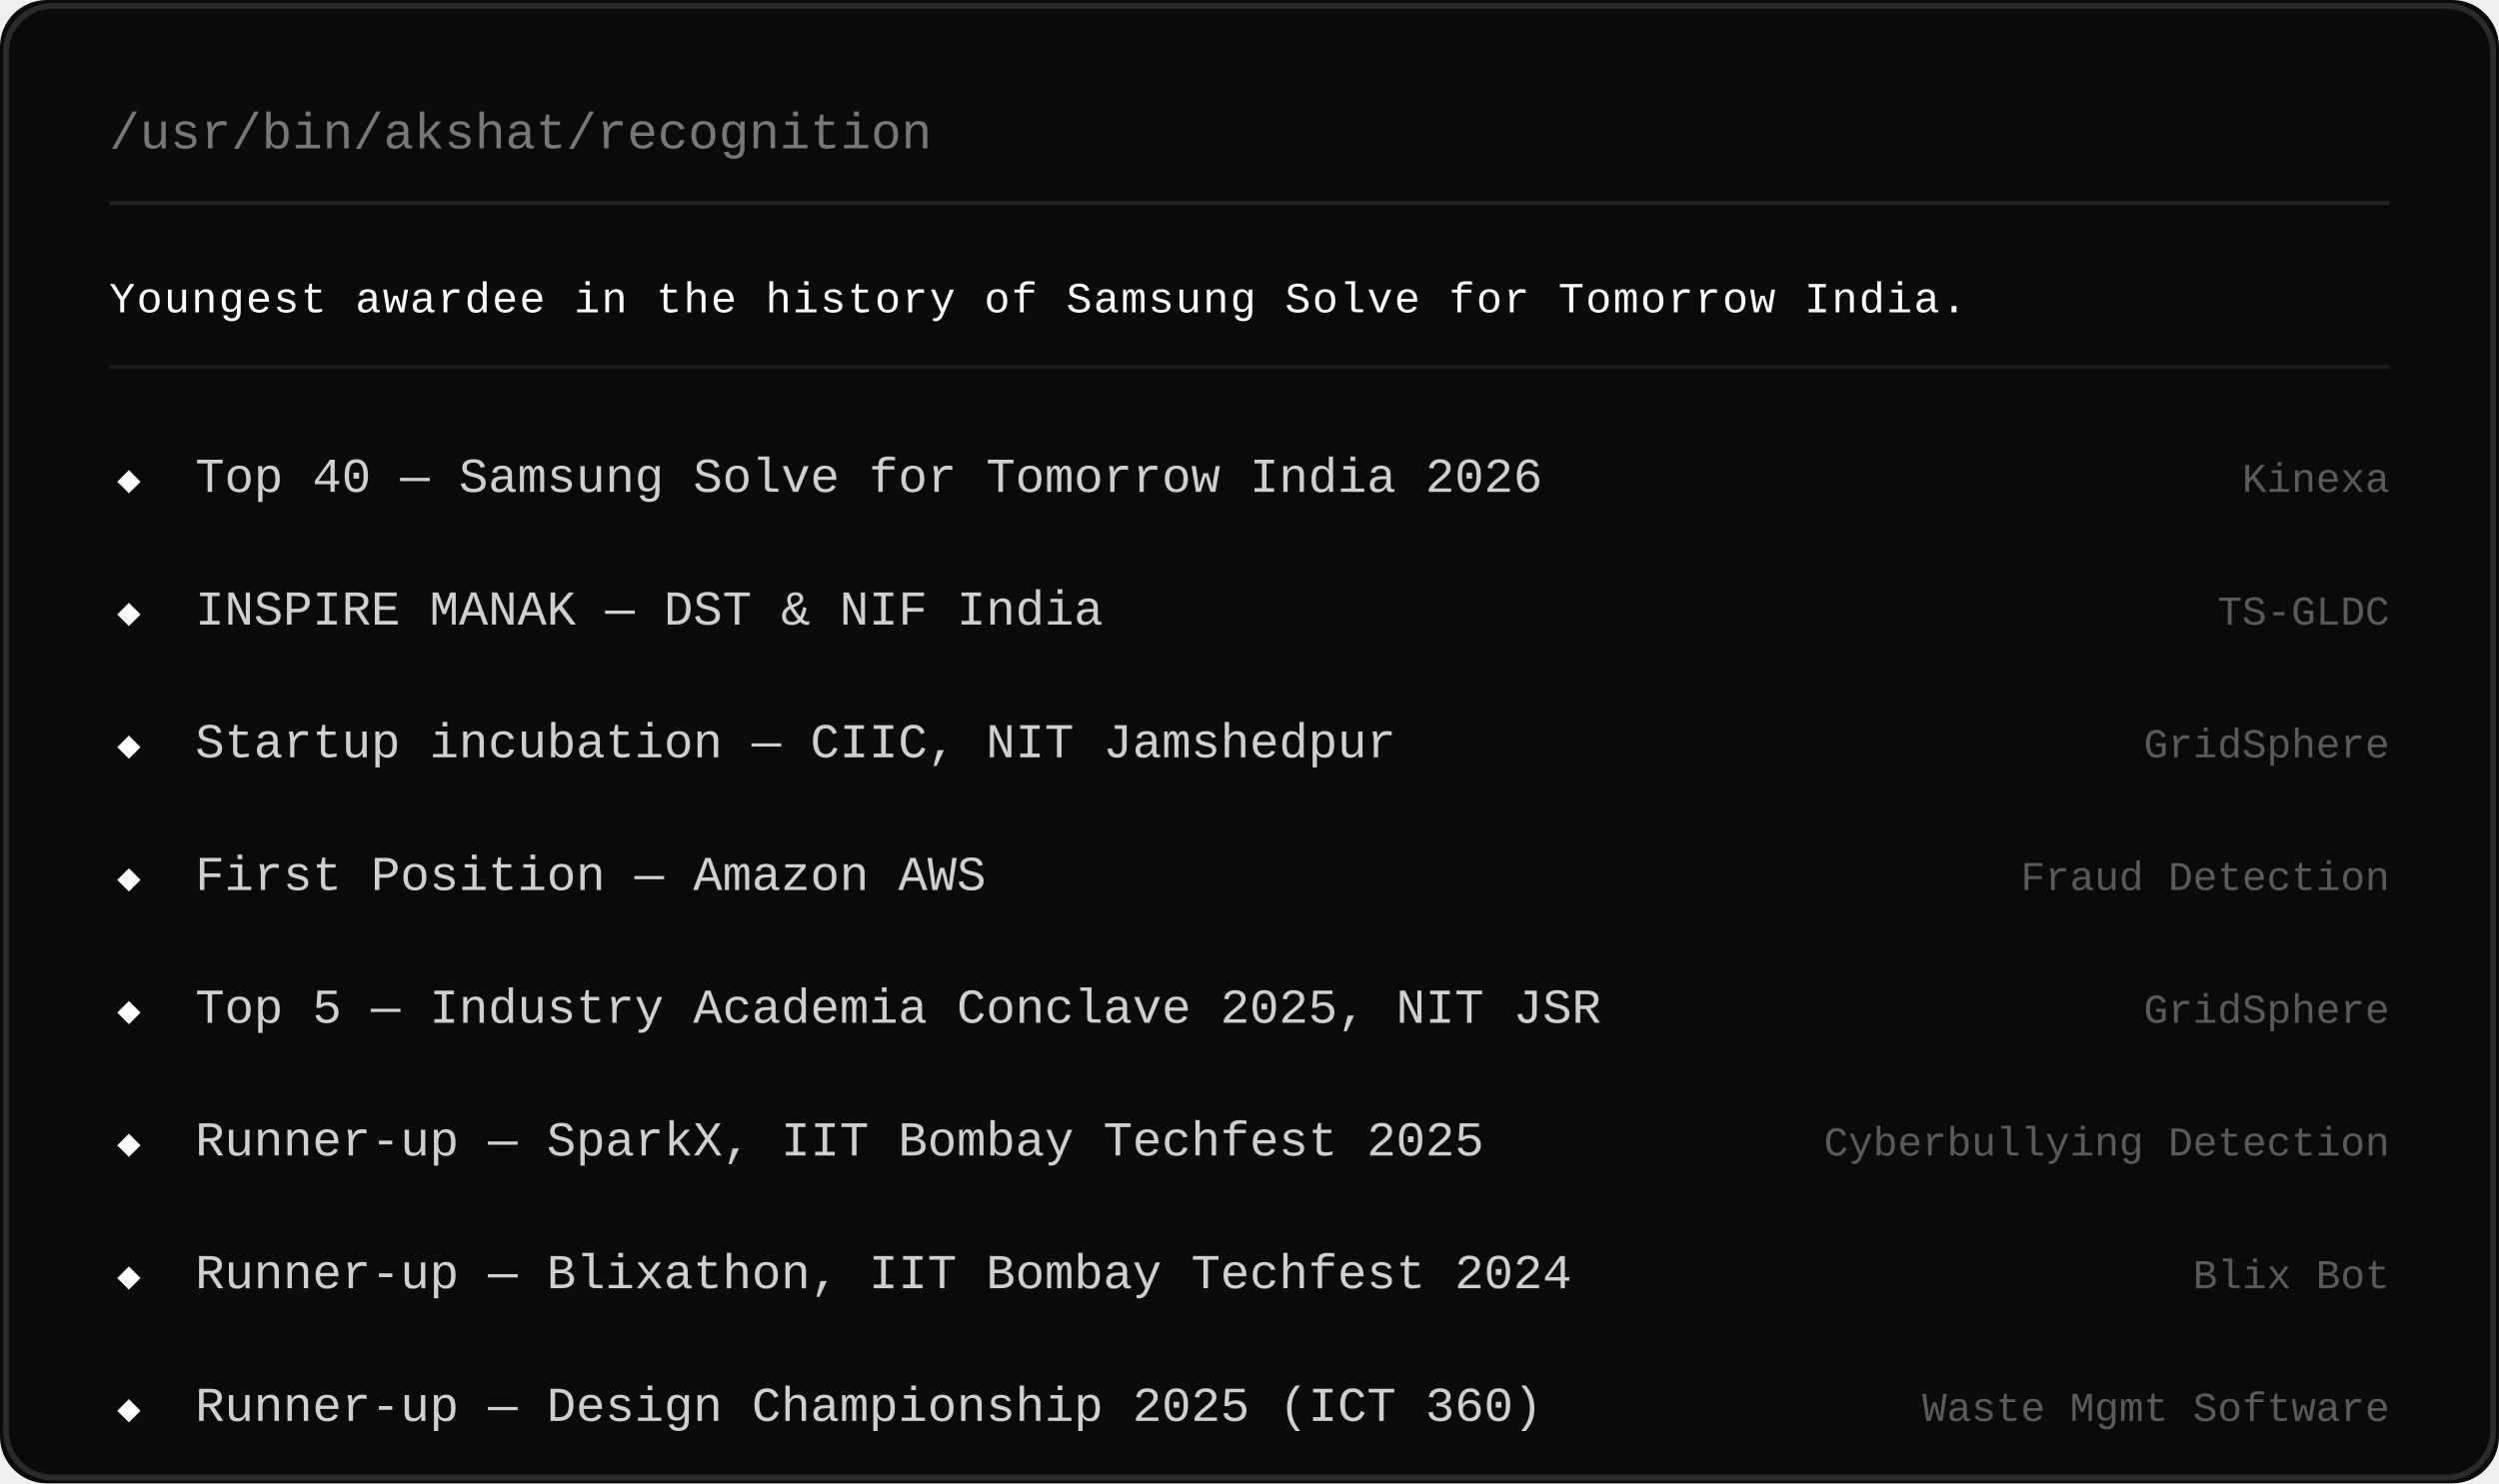
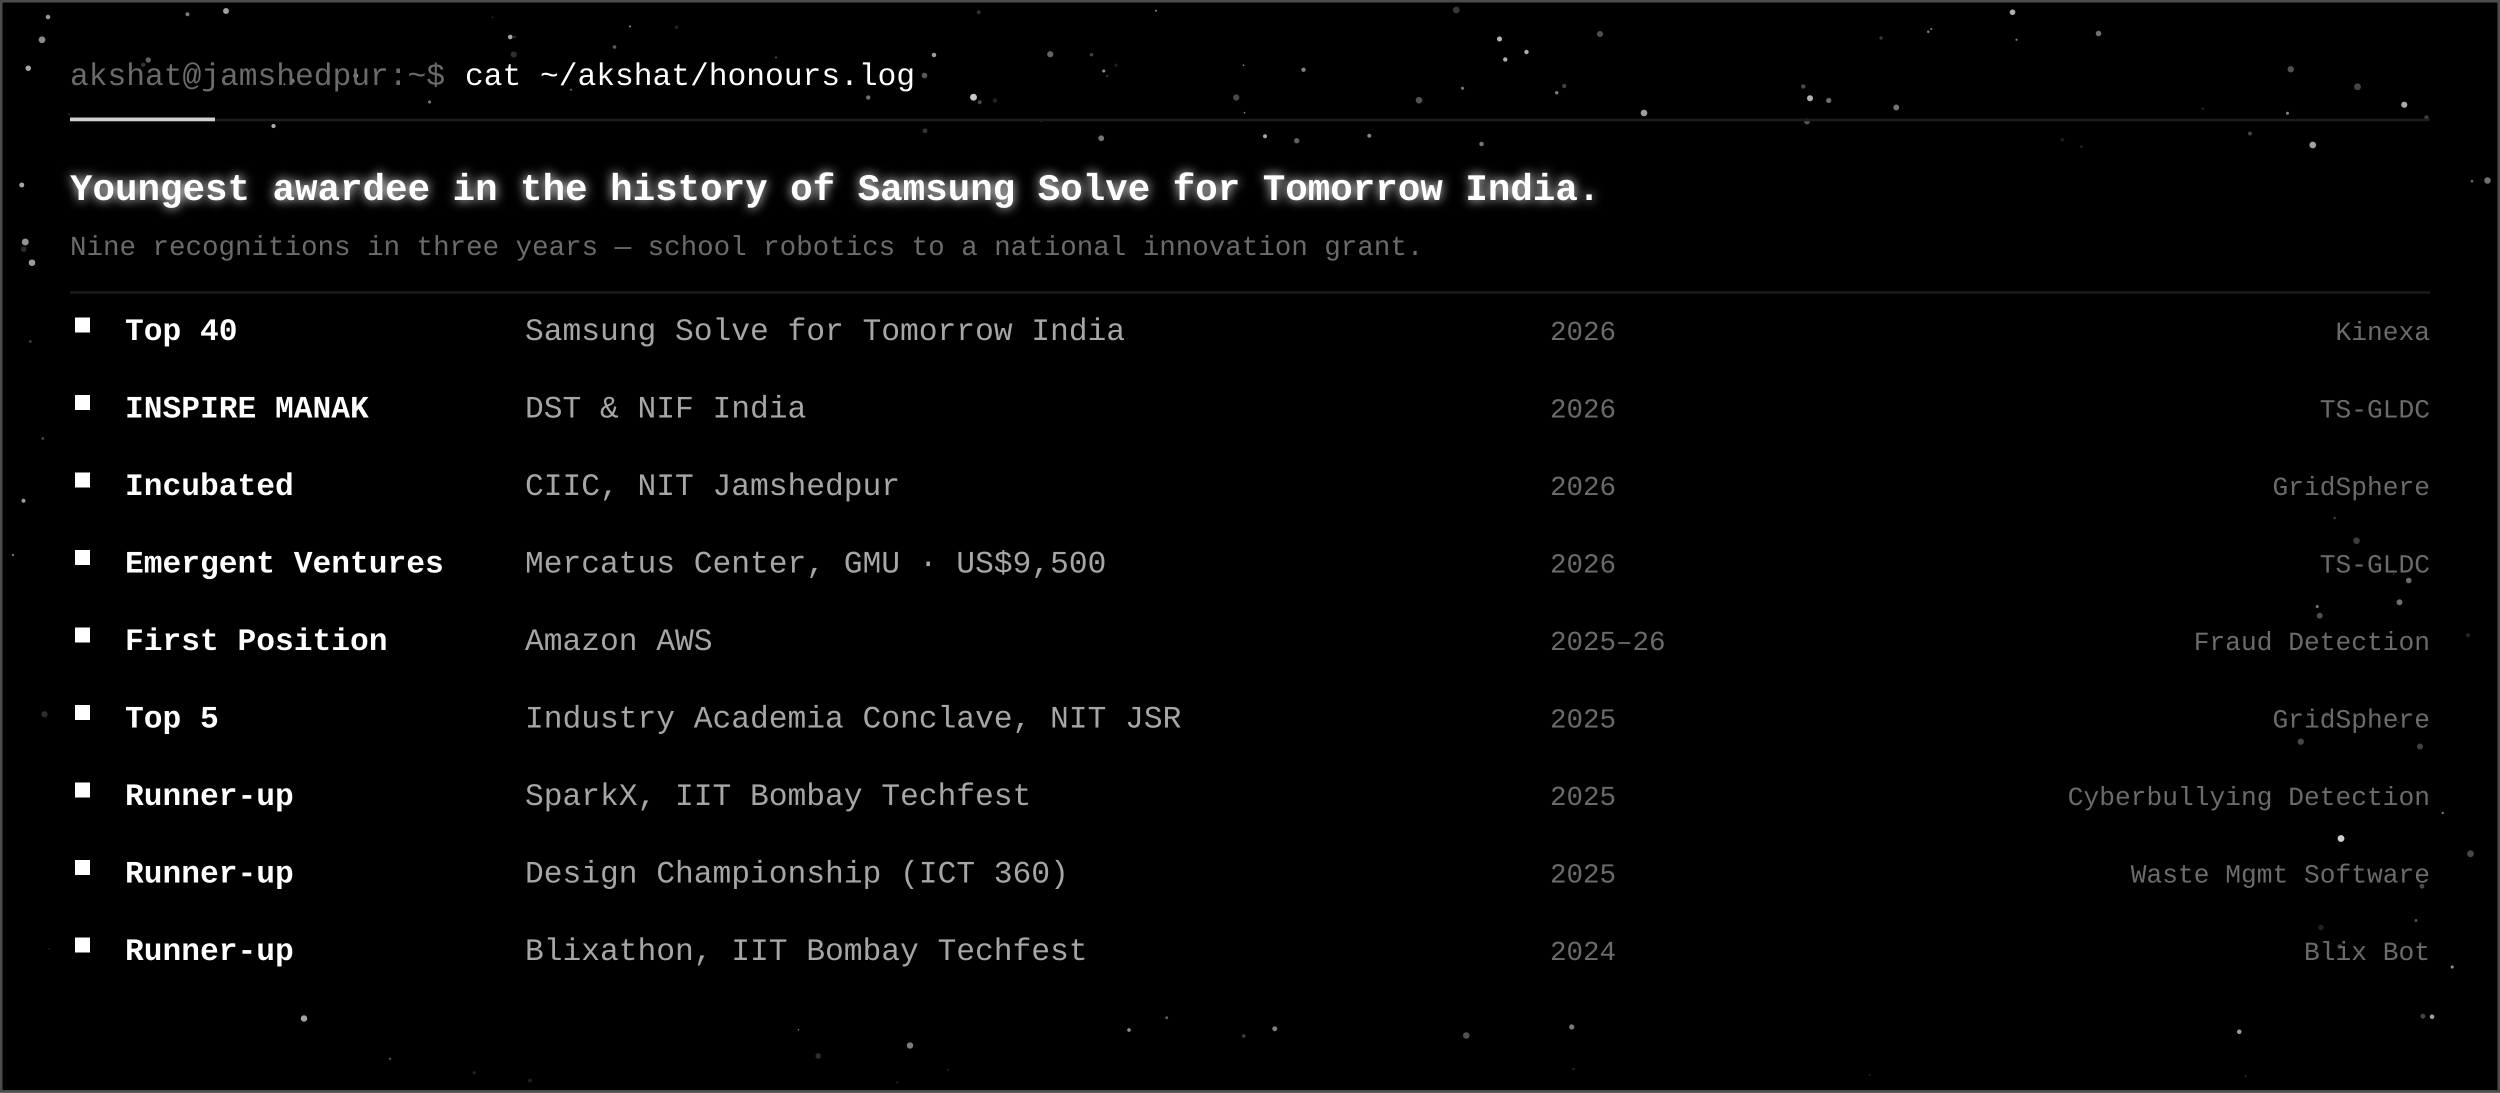
- <svg xmlns="http://www.w3.org/2000/svg" width="640" height="380" viewBox="0 0 640 380">
+ <svg xmlns="http://www.w3.org/2000/svg" width="1000" height="437" viewBox="0 0 1000 437" role="img">
  <style>
-     .bg { fill: #0A0A0A; }
-     .border {
-       fill: none; stroke: #2A2A2A; stroke-width: 1.5;
-       animation: glow 3.5s ease-in-out infinite;
-     }
-     @keyframes glow {
-       0%, 100% { stroke: #2A2A2A; }
-       50% { stroke: #5A5A5A; }
-     }
-     .path   { fill: #777777; font-family: 'Courier New', monospace; font-size: 13px; }
-     .banner { fill: #FFFFFF; font-family: 'Courier New', monospace; font-size: 11px; letter-spacing: 0.4px; }
-     .mark   { fill: #FFFFFF; font-family: 'Courier New', monospace; font-size: 10px; }
-     .award  { fill: #CFCFCF; font-family: 'Courier New', monospace; font-size: 12.5px; }
-     .proj   { fill: #5A5A5A; font-family: 'Courier New', monospace; font-size: 10.5px; }
-     .row { opacity: 1; animation: reveal 0.4s ease backwards; }
-     .a1 { animation-delay: 0.30s; } .a2 { animation-delay: 0.52s; }
-     .a3 { animation-delay: 0.74s; } .a4 { animation-delay: 0.96s; }
-     .a5 { animation-delay: 1.18s; } .a6 { animation-delay: 1.40s; }
-     .a7 { animation-delay: 1.62s; } .a8 { animation-delay: 1.84s; }
-     @keyframes reveal {
-       from { opacity: 0; transform: translateX(-6px); }
-       to   { opacity: 1; transform: translateX(0); }
-     }
-     .row .mark { animation: pulse 3s ease-in-out infinite; }
-     .a2 .mark { animation-delay: 0.2s; } .a3 .mark { animation-delay: 0.4s; }
-     .a4 .mark { animation-delay: 0.6s; } .a5 .mark { animation-delay: 0.8s; }
-     .a6 .mark { animation-delay: 1.0s; } .a7 .mark { animation-delay: 1.2s; }
-     .a8 .mark { animation-delay: 1.4s; }
-     @keyframes pulse {
-       0%, 100% { fill: #FFFFFF; }
-       50% { fill: #585858; }
-     }
-     .sweep { opacity: 1; animation: fadein 0.6s ease backwards 0.1s; }
-     @keyframes fadein { from { opacity: 0; } to { opacity: 1; } }
+     .edge { animation: edge 7s ease-in-out infinite; }
+     @keyframes edge { 0%,100% { opacity: .35; } 50% { opacity: .85; } }
+     .rise { opacity: 1; animation: rise .5s steps(6,end) backwards; }
+     @keyframes rise { from { opacity: 0; transform: translateY(6px); }
+                        to   { opacity: 1; transform: translateY(0); } }
+     .slide { opacity: 1; animation: slide .45s steps(6,end) backwards; }
+     @keyframes slide { from { opacity: 0; transform: translateX(-10px); }
+                         to   { opacity: 1; transform: translateX(0); } }
+     .type { opacity: 1; animation: type .3s steps(2,end) backwards; }
+     @keyframes type { from { opacity: 0; } to { opacity: 1; } }
+     .pop { opacity: 1; animation: pop .5s cubic-bezier(.2,.9,.3,1.1) backwards; }
+     @keyframes pop { from { opacity: 0; transform: scale(.8); }
+                       to   { opacity: 1; transform: scale(1); } }
+     text { font-family: 'Courier New', ui-monospace, monospace; }
  </style>
-   <rect class="bg" width="640" height="380" rx="12" />
-   <rect class="border" x="1.5" y="1.5" width="637" height="377" rx="12" />
-   <text x="28" y="38" class="path">/usr/bin/akshat/recognition</text>
-   <line x1="28" y1="52" x2="612" y2="52" stroke="#222222" stroke-width="1" />
-   <g class="sweep">
-     <text x="28" y="80" class="banner">Youngest awardee in the history of Samsung Solve for Tomorrow India.</text>
-     <line x1="28" y1="94" x2="612" y2="94" stroke="#1C1C1C" stroke-width="1" />
-   </g>
-   <g class="row a1">
-     <text x="30" y="126" class="mark">◆</text>
-     <text x="50" y="126" class="award">Top 40 — Samsung Solve for Tomorrow India 2026</text>
-     <text x="612" y="126" text-anchor="end" class="proj">Kinexa</text>
-   </g>
-   <g class="row a2">
-     <text x="30" y="160" class="mark">◆</text>
-     <text x="50" y="160" class="award">INSPIRE MANAK — DST &amp; NIF India</text>
-     <text x="612" y="160" text-anchor="end" class="proj">TS-GLDC</text>
-   </g>
-   <g class="row a3">
-     <text x="30" y="194" class="mark">◆</text>
-     <text x="50" y="194" class="award">Startup incubation — CIIC, NIT Jamshedpur</text>
-     <text x="612" y="194" text-anchor="end" class="proj">GridSphere</text>
-   </g>
-   <g class="row a4">
-     <text x="30" y="228" class="mark">◆</text>
-     <text x="50" y="228" class="award">First Position — Amazon AWS</text>
-     <text x="612" y="228" text-anchor="end" class="proj">Fraud Detection</text>
-   </g>
-   <g class="row a5">
-     <text x="30" y="262" class="mark">◆</text>
-     <text x="50" y="262" class="award">Top 5 — Industry Academia Conclave 2025, NIT JSR</text>
-     <text x="612" y="262" text-anchor="end" class="proj">GridSphere</text>
-   </g>
-   <g class="row a6">
-     <text x="30" y="296" class="mark">◆</text>
-     <text x="50" y="296" class="award">Runner-up — SparkX, IIT Bombay Techfest 2025</text>
-     <text x="612" y="296" text-anchor="end" class="proj">Cyberbullying Detection</text>
-   </g>
-   <g class="row a7">
-     <text x="30" y="330" class="mark">◆</text>
-     <text x="50" y="330" class="award">Runner-up — Blixathon, IIT Bombay Techfest 2024</text>
-     <text x="612" y="330" text-anchor="end" class="proj">Blix Bot</text>
-   </g>
-   <g class="row a8">
-     <text x="30" y="364" class="mark">◆</text>
-     <text x="50" y="364" class="award">Runner-up — Design Championship 2025 (ICT 360)</text>
-     <text x="612" y="364" text-anchor="end" class="proj">Waste Mgmt Software</text>
+   <defs>
+     <filter id="a-glow" x="-70%" y="-70%" width="240%" height="240%">
+       <feGaussianBlur stdDeviation="2.2" result="b" />
+       <feMerge>
+         <feMergeNode in="b" />
+         <feMergeNode in="SourceGraphic" />
+       </feMerge>
+     </filter>
+   </defs>
+   <rect width="1000" height="437" rx="0" fill="#000000" />
+   <rect class="edge" x="0.5" y="0.5" width="999" height="436" rx="0" fill="none" stroke="#4C4C4C" stroke-width="1" />
+   <g>
+     <circle cx="12.8" cy="105.1" r="1.32" fill="#FFFFFF" opacity="0.61">
+       <animate attributeName="opacity" values="0.61;0.07;0.61" dur="5.2s" begin="1.8s" repeatCount="indefinite" />
+     </circle>
+     <circle cx="724.0" cy="39.3" r="1.21" fill="#FFFFFF" opacity="0.70">
+       <animate attributeName="opacity" values="0.70;0.08;0.70" dur="2.8s" begin="4.0s" repeatCount="indefinite" />
+     </circle>
+     <circle cx="957.4" cy="229.7" r="0.34" fill="#FFFFFF" opacity="0.20" />
+     <circle cx="942.6" cy="216.3" r="1.33" fill="#FFFFFF" opacity="0.24">
+       <animate attributeName="opacity" values="0.24;0.03;0.24" dur="4.4s" begin="2.8s" repeatCount="indefinite" />
+     </circle>
+     <circle cx="935.9" cy="378.6" r="0.96" fill="#FFFFFF" opacity="0.25" />
+     <circle cx="436.6" cy="21.9" r="0.71" fill="#FFFFFF" opacity="0.26" />
+     <circle cx="806.6" cy="15.9" r="0.44" fill="#FFFFFF" opacity="0.50" />
+     <circle cx="116.9" cy="32.4" r="0.97" fill="#FFFFFF" opacity="0.47" />
+     <circle cx="988.2" cy="341.5" r="1.37" fill="#FFFFFF" opacity="0.28" />
+     <circle cx="5.2" cy="222.0" r="0.44" fill="#FFFFFF" opacity="0.49">
+       <animate attributeName="opacity" values="0.49;0.06;0.49" dur="2.8s" begin="1.6s" repeatCount="indefinite" />
+     </circle>
+     <circle cx="497.5" cy="414.4" r="0.80" fill="#FFFFFF" opacity="0.22" />
+     <circle cx="75.0" cy="5.7" r="0.82" fill="#FFFFFF" opacity="0.48">
+       <animate attributeName="opacity" values="0.48;0.06;0.48" dur="5.9s" begin="3.0s" repeatCount="indefinite" />
+     </circle>
+     <circle cx="466.7" cy="407.1" r="0.58" fill="#FFFFFF" opacity="0.39" />
+     <circle cx="416.3" cy="48.3" r="0.32" fill="#FFFFFF" opacity="0.45" />
+     <circle cx="988.8" cy="72.5" r="0.53" fill="#FFFFFF" opacity="0.43">
+       <animate attributeName="opacity" values="0.43;0.05;0.43" dur="4.8s" begin="4.0s" repeatCount="indefinite" />
+     </circle>
+     <circle cx="927.9" cy="246.3" r="1.17" fill="#FFFFFF" opacity="0.31" />
+     <circle cx="805.0" cy="4.9" r="1.13" fill="#FFFFFF" opacity="0.68">
+       <animate attributeName="opacity" values="0.68;0.08;0.68" dur="3.6s" begin="1.9s" repeatCount="indefinite" />
+     </circle>
+     <circle cx="494.5" cy="39.0" r="1.25" fill="#FFFFFF" opacity="0.29" />
+     <circle cx="370.0" cy="52.3" r="0.97" fill="#FFFFFF" opacity="0.21" />
+     <circle cx="497.8" cy="45.1" r="0.34" fill="#FFFFFF" opacity="0.53">
+       <animate attributeName="opacity" values="0.53;0.06;0.53" dur="4.8s" begin="1.1s" repeatCount="indefinite" />
+     </circle>
+     <circle cx="987.2" cy="254.1" r="0.85" fill="#FFFFFF" opacity="0.14" />
+     <circle cx="722.8" cy="48.6" r="1.16" fill="#FFFFFF" opacity="0.33" />
+     <circle cx="972.8" cy="406.7" r="0.92" fill="#FFFFFF" opacity="0.63" />
+     <circle cx="881.1" cy="43.4" r="0.49" fill="#FFFFFF" opacity="0.15" />
+     <circle cx="961.7" cy="41.9" r="1.23" fill="#FFFFFF" opacity="0.67">
+       <animate attributeName="opacity" values="0.67;0.08;0.67" dur="5.0s" begin="2.8s" repeatCount="indefinite" />
+     </circle>
+     <circle cx="567.6" cy="40.1" r="1.34" fill="#FFFFFF" opacity="0.32" />
+     <circle cx="518.7" cy="56.3" r="1.08" fill="#FFFFFF" opacity="0.37" />
+     <circle cx="451.6" cy="412.0" r="0.75" fill="#FFFFFF" opacity="0.54">
+       <animate attributeName="opacity" values="0.54;0.06;0.54" dur="2.9s" begin="4.2s" repeatCount="indefinite" />
+     </circle>
+     <circle cx="968.0" cy="298.6" r="1.20" fill="#FFFFFF" opacity="0.26">
+       <animate attributeName="opacity" values="0.26;0.03;0.26" dur="3.8s" begin="2.5s" repeatCount="indefinite" />
+     </circle>
+     <circle cx="109.4" cy="50.4" r="0.85" fill="#FFFFFF" opacity="0.68" />
+     <circle cx="628.7" cy="410.8" r="1.05" fill="#FFFFFF" opacity="0.48" />
+     <circle cx="420.1" cy="21.7" r="1.25" fill="#FFFFFF" opacity="0.39" />
+     <circle cx="12.1" cy="136.6" r="0.60" fill="#FFFFFF" opacity="0.23" />
+     <circle cx="57.3" cy="25.9" r="0.86" fill="#FFFFFF" opacity="0.21">
+       <animate attributeName="opacity" values="0.21;0.03;0.21" dur="4.9s" begin="4.8s" repeatCount="indefinite" />
+     </circle>
+     <circle cx="8.7" cy="74.0" r="1.00" fill="#FFFFFF" opacity="0.65">
+       <animate attributeName="opacity" values="0.65;0.08;0.65" dur="5.3s" begin="2.0s" repeatCount="indefinite" />
+     </circle>
+     <circle cx="17.1" cy="175.4" r="0.57" fill="#FFFFFF" opacity="0.27" />
+     <circle cx="11.3" cy="27.3" r="1.10" fill="#FFFFFF" opacity="0.65" />
+     <circle cx="389.4" cy="38.9" r="1.38" fill="#FFFFFF" opacity="0.78">
+       <animate attributeName="opacity" values="0.78;0.09;0.78" dur="3.2s" begin="0.8s" repeatCount="indefinite" />
+     </circle>
+     <circle cx="252.0" cy="10.6" r="0.43" fill="#FFFFFF" opacity="0.52">
+       <animate attributeName="opacity" values="0.52;0.06;0.52" dur="3.4s" begin="1.7s" repeatCount="indefinite" />
+     </circle>
+     <circle cx="506.0" cy="54.5" r="0.82" fill="#FFFFFF" opacity="0.66" />
+     <circle cx="509.9" cy="411.5" r="0.97" fill="#FFFFFF" opacity="0.51" />
+     <circle cx="228.4" cy="35.9" r="0.45" fill="#FFFFFF" opacity="0.37" />
+     <circle cx="721.3" cy="34.6" r="0.89" fill="#FFFFFF" opacity="0.29" />
+     <circle cx="462.4" cy="4.3" r="0.41" fill="#FFFFFF" opacity="0.51" />
+     <circle cx="270.6" cy="10.9" r="0.75" fill="#FFFFFF" opacity="0.13" />
+     <circle cx="832.6" cy="58.7" r="0.57" fill="#FFFFFF" opacity="0.13" />
+     <circle cx="895.7" cy="412.7" r="0.92" fill="#FFFFFF" opacity="0.61" />
+     <circle cx="358.9" cy="433.0" r="0.37" fill="#FFFFFF" opacity="0.21" />
+     <circle cx="204.1" cy="14.8" r="0.92" fill="#FFFFFF" opacity="0.66" />
+     <circle cx="121.6" cy="407.4" r="1.30" fill="#FFFFFF" opacity="0.64" />
+     <circle cx="90.4" cy="4.4" r="1.19" fill="#FFFFFF" opacity="0.63">
+       <animate attributeName="opacity" values="0.63;0.08;0.63" dur="4.8s" begin="0.4s" repeatCount="indefinite" />
+     </circle>
+     <circle cx="928.4" cy="371.0" r="1.07" fill="#FFFFFF" opacity="0.14">
+       <animate attributeName="opacity" values="0.14;0.02;0.14" dur="3.7s" begin="2.5s" repeatCount="indefinite" />
+     </circle>
+     <circle cx="212.0" cy="432.2" r="0.81" fill="#FFFFFF" opacity="0.12" />
+     <circle cx="113.8" cy="33.7" r="0.41" fill="#FFFFFF" opacity="0.47" />
+     <circle cx="936.4" cy="335.4" r="1.37" fill="#FFFFFF" opacity="0.81">
+       <animate attributeName="opacity" values="0.81;0.10;0.81" dur="6.3s" begin="2.9s" repeatCount="indefinite" />
+     </circle>
+     <circle cx="586.5" cy="414.2" r="1.32" fill="#FFFFFF" opacity="0.32" />
+     <circle cx="9.4" cy="200.3" r="0.81" fill="#FFFFFF" opacity="0.62">
+       <animate attributeName="opacity" values="0.62;0.07;0.62" dur="5.6s" begin="2.0s" repeatCount="indefinite" />
+     </circle>
+     <circle cx="442.8" cy="30.4" r="0.52" fill="#FFFFFF" opacity="0.19">
+       <animate attributeName="opacity" values="0.19;0.02;0.19" dur="2.7s" begin="2.7s" repeatCount="indefinite" />
+     </circle>
+     <circle cx="391.9" cy="40.9" r="0.81" fill="#FFFFFF" opacity="0.28" />
+     <circle cx="933.9" cy="207.2" r="0.50" fill="#FFFFFF" opacity="0.25" />
+     <circle cx="963.5" cy="232.2" r="1.13" fill="#FFFFFF" opacity="0.42" />
+     <circle cx="977.1" cy="325.2" r="0.48" fill="#FFFFFF" opacity="0.48">
+       <animate attributeName="opacity" values="0.48;0.06;0.48" dur="4.7s" begin="4.0s" repeatCount="indefinite" />
+     </circle>
+     <circle cx="915.0" cy="45.3" r="0.61" fill="#FFFFFF" opacity="0.52">
+       <animate attributeName="opacity" values="0.52;0.06;0.52" dur="5.9s" begin="4.2s" repeatCount="indefinite" />
+     </circle>
+     <circle cx="446.4" cy="26.1" r="0.70" fill="#FFFFFF" opacity="0.11" />
+     <circle cx="968.8" cy="354.5" r="0.96" fill="#FFFFFF" opacity="0.29" />
+     <circle cx="959.8" cy="240.9" r="1.18" fill="#FFFFFF" opacity="0.44" />
+     <circle cx="959.4" cy="288.9" r="0.45" fill="#FFFFFF" opacity="0.14" />
+     <circle cx="319.4" cy="411.9" r="0.31" fill="#FFFFFF" opacity="0.52">
+       <animate attributeName="opacity" values="0.52;0.06;0.52" dur="3.5s" begin="3.9s" repeatCount="indefinite" />
+     </circle>
+     <circle cx="943.0" cy="34.7" r="1.38" fill="#FFFFFF" opacity="0.27" />
+     <circle cx="970.6" cy="47.0" r="0.87" fill="#FFFFFF" opacity="0.26">
+       <animate attributeName="opacity" values="0.26;0.03;0.26" dur="4.8s" begin="0.1s" repeatCount="indefinite" />
+     </circle>
+     <circle cx="629.4" cy="427.6" r="0.43" fill="#FFFFFF" opacity="0.18">
+       <animate attributeName="opacity" values="0.18;0.02;0.18" dur="4.6s" begin="4.7s" repeatCount="indefinite" />
+     </circle>
+     <circle cx="19.7" cy="379.5" r="0.30" fill="#FFFFFF" opacity="0.19" />
+     <circle cx="17.8" cy="285.7" r="1.25" fill="#FFFFFF" opacity="0.18" />
+     <circle cx="995.0" cy="72.2" r="1.31" fill="#FFFFFF" opacity="0.44">
+       <animate attributeName="opacity" values="0.44;0.05;0.44" dur="4.2s" begin="4.2s" repeatCount="indefinite" />
+     </circle>
+     <circle cx="521.4" cy="27.9" r="0.87" fill="#FFFFFF" opacity="0.51" />
+     <circle cx="592.6" cy="57.6" r="0.91" fill="#FFFFFF" opacity="0.46" />
+     <circle cx="599.8" cy="15.6" r="1.03" fill="#FFFFFF" opacity="0.70" />
+     <circle cx="171.8" cy="40.8" r="0.62" fill="#FFFFFF" opacity="0.48" />
+     <circle cx="497.4" cy="26.1" r="0.38" fill="#FFFFFF" opacity="0.47" />
+     <circle cx="310.4" cy="23.0" r="0.44" fill="#FFFFFF" opacity="0.30" />
+     <circle cx="10.1" cy="96.8" r="1.38" fill="#FFFFFF" opacity="0.58" />
+     <circle cx="440.5" cy="55.3" r="1.16" fill="#FFFFFF" opacity="0.46" />
+     <circle cx="379.1" cy="427.9" r="0.40" fill="#FFFFFF" opacity="0.16">
+       <animate attributeName="opacity" values="0.16;0.02;0.16" dur="3.9s" begin="0.9s" repeatCount="indefinite" />
+     </circle>
+     <circle cx="582.5" cy="4.0" r="1.37" fill="#FFFFFF" opacity="0.22" />
+     <circle cx="547.7" cy="54.3" r="0.80" fill="#FFFFFF" opacity="0.53" />
+     <circle cx="920.3" cy="296.7" r="1.26" fill="#FFFFFF" opacity="0.28">
+       <animate attributeName="opacity" values="0.28;0.03;0.28" dur="5.1s" begin="3.3s" repeatCount="indefinite" />
+     </circle>
+     <circle cx="925.1" cy="58.0" r="1.35" fill="#FFFFFF" opacity="0.63">
+       <animate attributeName="opacity" values="0.63;0.08;0.63" dur="2.6s" begin="4.5s" repeatCount="indefinite" />
+     </circle>
+     <circle cx="398.0" cy="40.2" r="0.91" fill="#FFFFFF" opacity="0.13" />
+     <circle cx="189.7" cy="429.1" r="0.60" fill="#FFFFFF" opacity="0.16" />
+     <circle cx="610.6" cy="20.8" r="0.88" fill="#FFFFFF" opacity="0.67">
+       <animate attributeName="opacity" values="0.67;0.08;0.67" dur="3.3s" begin="0.5s" repeatCount="indefinite" />
+     </circle>
+     <circle cx="391.5" cy="4.9" r="0.82" fill="#FFFFFF" opacity="0.19">
+       <animate attributeName="opacity" values="0.19;0.02;0.19" dur="5.3s" begin="3.2s" repeatCount="indefinite" />
+     </circle>
+     <circle cx="625.7" cy="34.4" r="0.87" fill="#FFFFFF" opacity="0.25" />
+     <circle cx="369.8" cy="30.2" r="1.12" fill="#FFFFFF" opacity="0.34">
+       <animate attributeName="opacity" values="0.34;0.04;0.34" dur="5.1s" begin="2.8s" repeatCount="indefinite" />
+     </circle>
+     <circle cx="752.4" cy="15.2" r="0.67" fill="#FFFFFF" opacity="0.24" />
+     <circle cx="900.0" cy="53.4" r="0.81" fill="#FFFFFF" opacity="0.26">
+       <animate attributeName="opacity" values="0.26;0.03;0.26" dur="5.2s" begin="0.2s" repeatCount="indefinite" />
+     </circle>
+     <circle cx="585.0" cy="35.3" r="0.63" fill="#FFFFFF" opacity="0.46">
+       <animate attributeName="opacity" values="0.46;0.06;0.46" dur="4.7s" begin="4.1s" repeatCount="indefinite" />
+     </circle>
+     <circle cx="364.0" cy="418.2" r="1.29" fill="#FFFFFF" opacity="0.49">
+       <animate attributeName="opacity" values="0.49;0.06;0.49" dur="3.0s" begin="3.6s" repeatCount="indefinite" />
+     </circle>
+     <circle cx="839.4" cy="13.4" r="1.12" fill="#FFFFFF" opacity="0.44" />
+     <circle cx="142.3" cy="30.3" r="0.97" fill="#FFFFFF" opacity="0.62" />
+     <circle cx="657.6" cy="45.2" r="1.33" fill="#FFFFFF" opacity="0.62" />
+     <circle cx="245.8" cy="18.8" r="0.73" fill="#FFFFFF" opacity="0.36" />
+     <circle cx="824.9" cy="55.9" r="0.74" fill="#FFFFFF" opacity="0.12" />
+     <circle cx="758.5" cy="43.0" r="1.19" fill="#FFFFFF" opacity="0.45" />
+     <circle cx="747.9" cy="430.0" r="0.30" fill="#FFFFFF" opacity="0.25">
+       <animate attributeName="opacity" values="0.25;0.03;0.25" dur="3.7s" begin="4.5s" repeatCount="indefinite" />
+     </circle>
+     <circle cx="640.0" cy="13.6" r="1.23" fill="#FFFFFF" opacity="0.31">
+       <animate attributeName="opacity" values="0.31;0.04;0.31" dur="3.3s" begin="1.6s" repeatCount="indefinite" />
+     </circle>
+     <circle cx="19.2" cy="6.8" r="0.91" fill="#FFFFFF" opacity="0.60" />
+     <circle cx="327.3" cy="422.4" r="1.11" fill="#FFFFFF" opacity="0.18" />
+     <circle cx="197.0" cy="6.9" r="0.36" fill="#FFFFFF" opacity="0.18" />
+     <circle cx="602.1" cy="23.8" r="0.87" fill="#FFFFFF" opacity="0.69" />
+     <circle cx="441.5" cy="28.4" r="0.62" fill="#FFFFFF" opacity="0.57" />
+     <circle cx="27.6" cy="45.7" r="0.32" fill="#FFFFFF" opacity="0.22" />
+     <circle cx="622.7" cy="37.1" r="0.68" fill="#FFFFFF" opacity="0.51">
+       <animate attributeName="opacity" values="0.51;0.06;0.51" dur="6.2s" begin="0.9s" repeatCount="indefinite" />
+     </circle>
+     <circle cx="930.6" cy="285.9" r="1.11" fill="#FFFFFF" opacity="0.13">
+       <animate attributeName="opacity" values="0.13;0.02;0.13" dur="3.5s" begin="0.9s" repeatCount="indefinite" />
+     </circle>
+     <circle cx="59.3" cy="24.0" r="1.08" fill="#FFFFFF" opacity="0.38">
+       <animate attributeName="opacity" values="0.38;0.05;0.38" dur="6.3s" begin="2.7s" repeatCount="indefinite" />
+     </circle>
+     <circle cx="205.8" cy="14.8" r="0.57" fill="#FFFFFF" opacity="0.16" />
+     <circle cx="980.9" cy="386.8" r="0.64" fill="#FFFFFF" opacity="0.55" />
+     <circle cx="969.2" cy="406.5" r="0.99" fill="#FFFFFF" opacity="0.27" />
+     <circle cx="205.5" cy="21.8" r="1.23" fill="#FFFFFF" opacity="0.19" />
+     <circle cx="771.3" cy="12.7" r="0.55" fill="#FFFFFF" opacity="0.46" />
+     <circle cx="772.5" cy="11.6" r="0.48" fill="#FFFFFF" opacity="0.40">
+       <animate attributeName="opacity" values="0.40;0.05;0.40" dur="2.3s" begin="1.9s" repeatCount="indefinite" />
+     </circle>
+     <circle cx="916.3" cy="27.7" r="1.28" fill="#FFFFFF" opacity="0.32" />
+     <circle cx="966.4" cy="368.2" r="0.58" fill="#FFFFFF" opacity="0.33" />
+     <circle cx="9.5" cy="99.7" r="1.12" fill="#FFFFFF" opacity="0.17" />
+     <circle cx="926.9" cy="242.6" r="0.63" fill="#FFFFFF" opacity="0.46" />
+     <circle cx="898.3" cy="430.5" r="0.34" fill="#FFFFFF" opacity="0.24">
+       <animate attributeName="opacity" values="0.24;0.03;0.24" dur="4.8s" begin="4.4s" repeatCount="indefinite" />
+     </circle>
+     <circle cx="156.0" cy="423.5" r="0.46" fill="#FFFFFF" opacity="0.34">
+       <animate attributeName="opacity" values="0.34;0.04;0.34" dur="5.8s" begin="1.9s" repeatCount="indefinite" />
+     </circle>
+     <circle cx="373.6" cy="22.0" r="0.90" fill="#FFFFFF" opacity="0.62" />
+     <circle cx="731.5" cy="40.2" r="1.04" fill="#FFFFFF" opacity="0.43" />
+     <circle cx="347.3" cy="39.0" r="0.89" fill="#FFFFFF" opacity="0.44">
+       <animate attributeName="opacity" values="0.44;0.05;0.44" dur="3.2s" begin="3.8s" repeatCount="indefinite" />
+     </circle>
+     <circle cx="16.8" cy="15.9" r="1.35" fill="#FFFFFF" opacity="0.54" />
+   </g>
+   <text x="28" y="34" font-size="12.5" fill="#6B6B6B">akshat@jamshedpur:~$</text>
+   <text x="186" y="34" font-size="12.5" fill="#FFFFFF">cat ~/akshat/honours.log</text>
+   <line x1="28" y1="48" x2="972" y2="48" stroke="#1C1C1C" stroke-width="1" />
+   <rect x="28" y="47" width="58" height="1.5" fill="#FFFFFF" opacity="0.8">
+     <animate attributeName="x" values="28;914;28" dur="11s" repeatCount="indefinite" />
+     <animate attributeName="opacity" values="0.1;0.85;0.1" dur="11s" repeatCount="indefinite" />
+   </rect>
+   <g class="rise" style="animation-delay:.2s">
+     <text x="28" y="80" font-size="15" font-weight="bold" fill="#FFFFFF" filter="url(#a-glow)">Youngest awardee in the history of Samsung Solve for Tomorrow India.</text>
+     <text x="28" y="102" font-size="11" fill="#6B6B6B">Nine recognitions in three years — school robotics to a national innovation grant.</text>
+   </g>
+   <line x1="28" y1="117" x2="972" y2="117" stroke="#1C1C1C" stroke-width="1" />
+   <g class="slide" style="animation-delay:0.30s">
+     <rect x="30" y="127" width="6" height="6" fill="#FFFFFF" />
+     <text x="50" y="136" font-size="12.5" font-weight="bold" fill="#FFFFFF">Top 40</text>
+     <text x="210" y="136" font-size="12.5" fill="#A6A6A6">Samsung Solve for Tomorrow India</text>
+     <text x="620" y="136" font-size="11" fill="#6B6B6B">2026</text>
+     <text x="972" y="136" text-anchor="end" font-size="10.5" fill="#6B6B6B">Kinexa</text>
+   </g>
+   <g class="slide" style="animation-delay:0.37s">
+     <rect x="30" y="158" width="6" height="6" fill="#FFFFFF" />
+     <text x="50" y="167" font-size="12.5" font-weight="bold" fill="#FFFFFF">INSPIRE MANAK</text>
+     <text x="210" y="167" font-size="12.5" fill="#A6A6A6">DST &amp; NIF India</text>
+     <text x="620" y="167" font-size="11" fill="#6B6B6B">2026</text>
+     <text x="972" y="167" text-anchor="end" font-size="10.5" fill="#6B6B6B">TS-GLDC</text>
+   </g>
+   <g class="slide" style="animation-delay:0.44s">
+     <rect x="30" y="189" width="6" height="6" fill="#FFFFFF" />
+     <text x="50" y="198" font-size="12.5" font-weight="bold" fill="#FFFFFF">Incubated</text>
+     <text x="210" y="198" font-size="12.5" fill="#A6A6A6">CIIC, NIT Jamshedpur</text>
+     <text x="620" y="198" font-size="11" fill="#6B6B6B">2026</text>
+     <text x="972" y="198" text-anchor="end" font-size="10.5" fill="#6B6B6B">GridSphere</text>
+   </g>
+   <g class="slide" style="animation-delay:0.51s">
+     <rect x="30" y="220" width="6" height="6" fill="#FFFFFF" />
+     <text x="50" y="229" font-size="12.5" font-weight="bold" fill="#FFFFFF">Emergent Ventures</text>
+     <text x="210" y="229" font-size="12.5" fill="#A6A6A6">Mercatus Center, GMU · US$9,500</text>
+     <text x="620" y="229" font-size="11" fill="#6B6B6B">2026</text>
+     <text x="972" y="229" text-anchor="end" font-size="10.5" fill="#6B6B6B">TS-GLDC</text>
+   </g>
+   <g class="slide" style="animation-delay:0.58s">
+     <rect x="30" y="251" width="6" height="6" fill="#FFFFFF" />
+     <text x="50" y="260" font-size="12.5" font-weight="bold" fill="#FFFFFF">First Position</text>
+     <text x="210" y="260" font-size="12.5" fill="#A6A6A6">Amazon AWS</text>
+     <text x="620" y="260" font-size="11" fill="#6B6B6B">2025–26</text>
+     <text x="972" y="260" text-anchor="end" font-size="10.5" fill="#6B6B6B">Fraud Detection</text>
+   </g>
+   <g class="slide" style="animation-delay:0.65s">
+     <rect x="30" y="282" width="6" height="6" fill="#FFFFFF" />
+     <text x="50" y="291" font-size="12.5" font-weight="bold" fill="#FFFFFF">Top 5</text>
+     <text x="210" y="291" font-size="12.5" fill="#A6A6A6">Industry Academia Conclave, NIT JSR</text>
+     <text x="620" y="291" font-size="11" fill="#6B6B6B">2025</text>
+     <text x="972" y="291" text-anchor="end" font-size="10.5" fill="#6B6B6B">GridSphere</text>
+   </g>
+   <g class="slide" style="animation-delay:0.72s">
+     <rect x="30" y="313" width="6" height="6" fill="#FFFFFF" />
+     <text x="50" y="322" font-size="12.5" font-weight="bold" fill="#FFFFFF">Runner-up</text>
+     <text x="210" y="322" font-size="12.5" fill="#A6A6A6">SparkX, IIT Bombay Techfest</text>
+     <text x="620" y="322" font-size="11" fill="#6B6B6B">2025</text>
+     <text x="972" y="322" text-anchor="end" font-size="10.5" fill="#6B6B6B">Cyberbullying Detection</text>
+   </g>
+   <g class="slide" style="animation-delay:0.79s">
+     <rect x="30" y="344" width="6" height="6" fill="#FFFFFF" />
+     <text x="50" y="353" font-size="12.5" font-weight="bold" fill="#FFFFFF">Runner-up</text>
+     <text x="210" y="353" font-size="12.5" fill="#A6A6A6">Design Championship (ICT 360)</text>
+     <text x="620" y="353" font-size="11" fill="#6B6B6B">2025</text>
+     <text x="972" y="353" text-anchor="end" font-size="10.5" fill="#6B6B6B">Waste Mgmt Software</text>
+   </g>
+   <g class="slide" style="animation-delay:0.86s">
+     <rect x="30" y="375" width="6" height="6" fill="#FFFFFF" />
+     <text x="50" y="384" font-size="12.5" font-weight="bold" fill="#FFFFFF">Runner-up</text>
+     <text x="210" y="384" font-size="12.5" fill="#A6A6A6">Blixathon, IIT Bombay Techfest</text>
+     <text x="620" y="384" font-size="11" fill="#6B6B6B">2024</text>
+     <text x="972" y="384" text-anchor="end" font-size="10.5" fill="#6B6B6B">Blix Bot</text>
  </g>
</svg>
